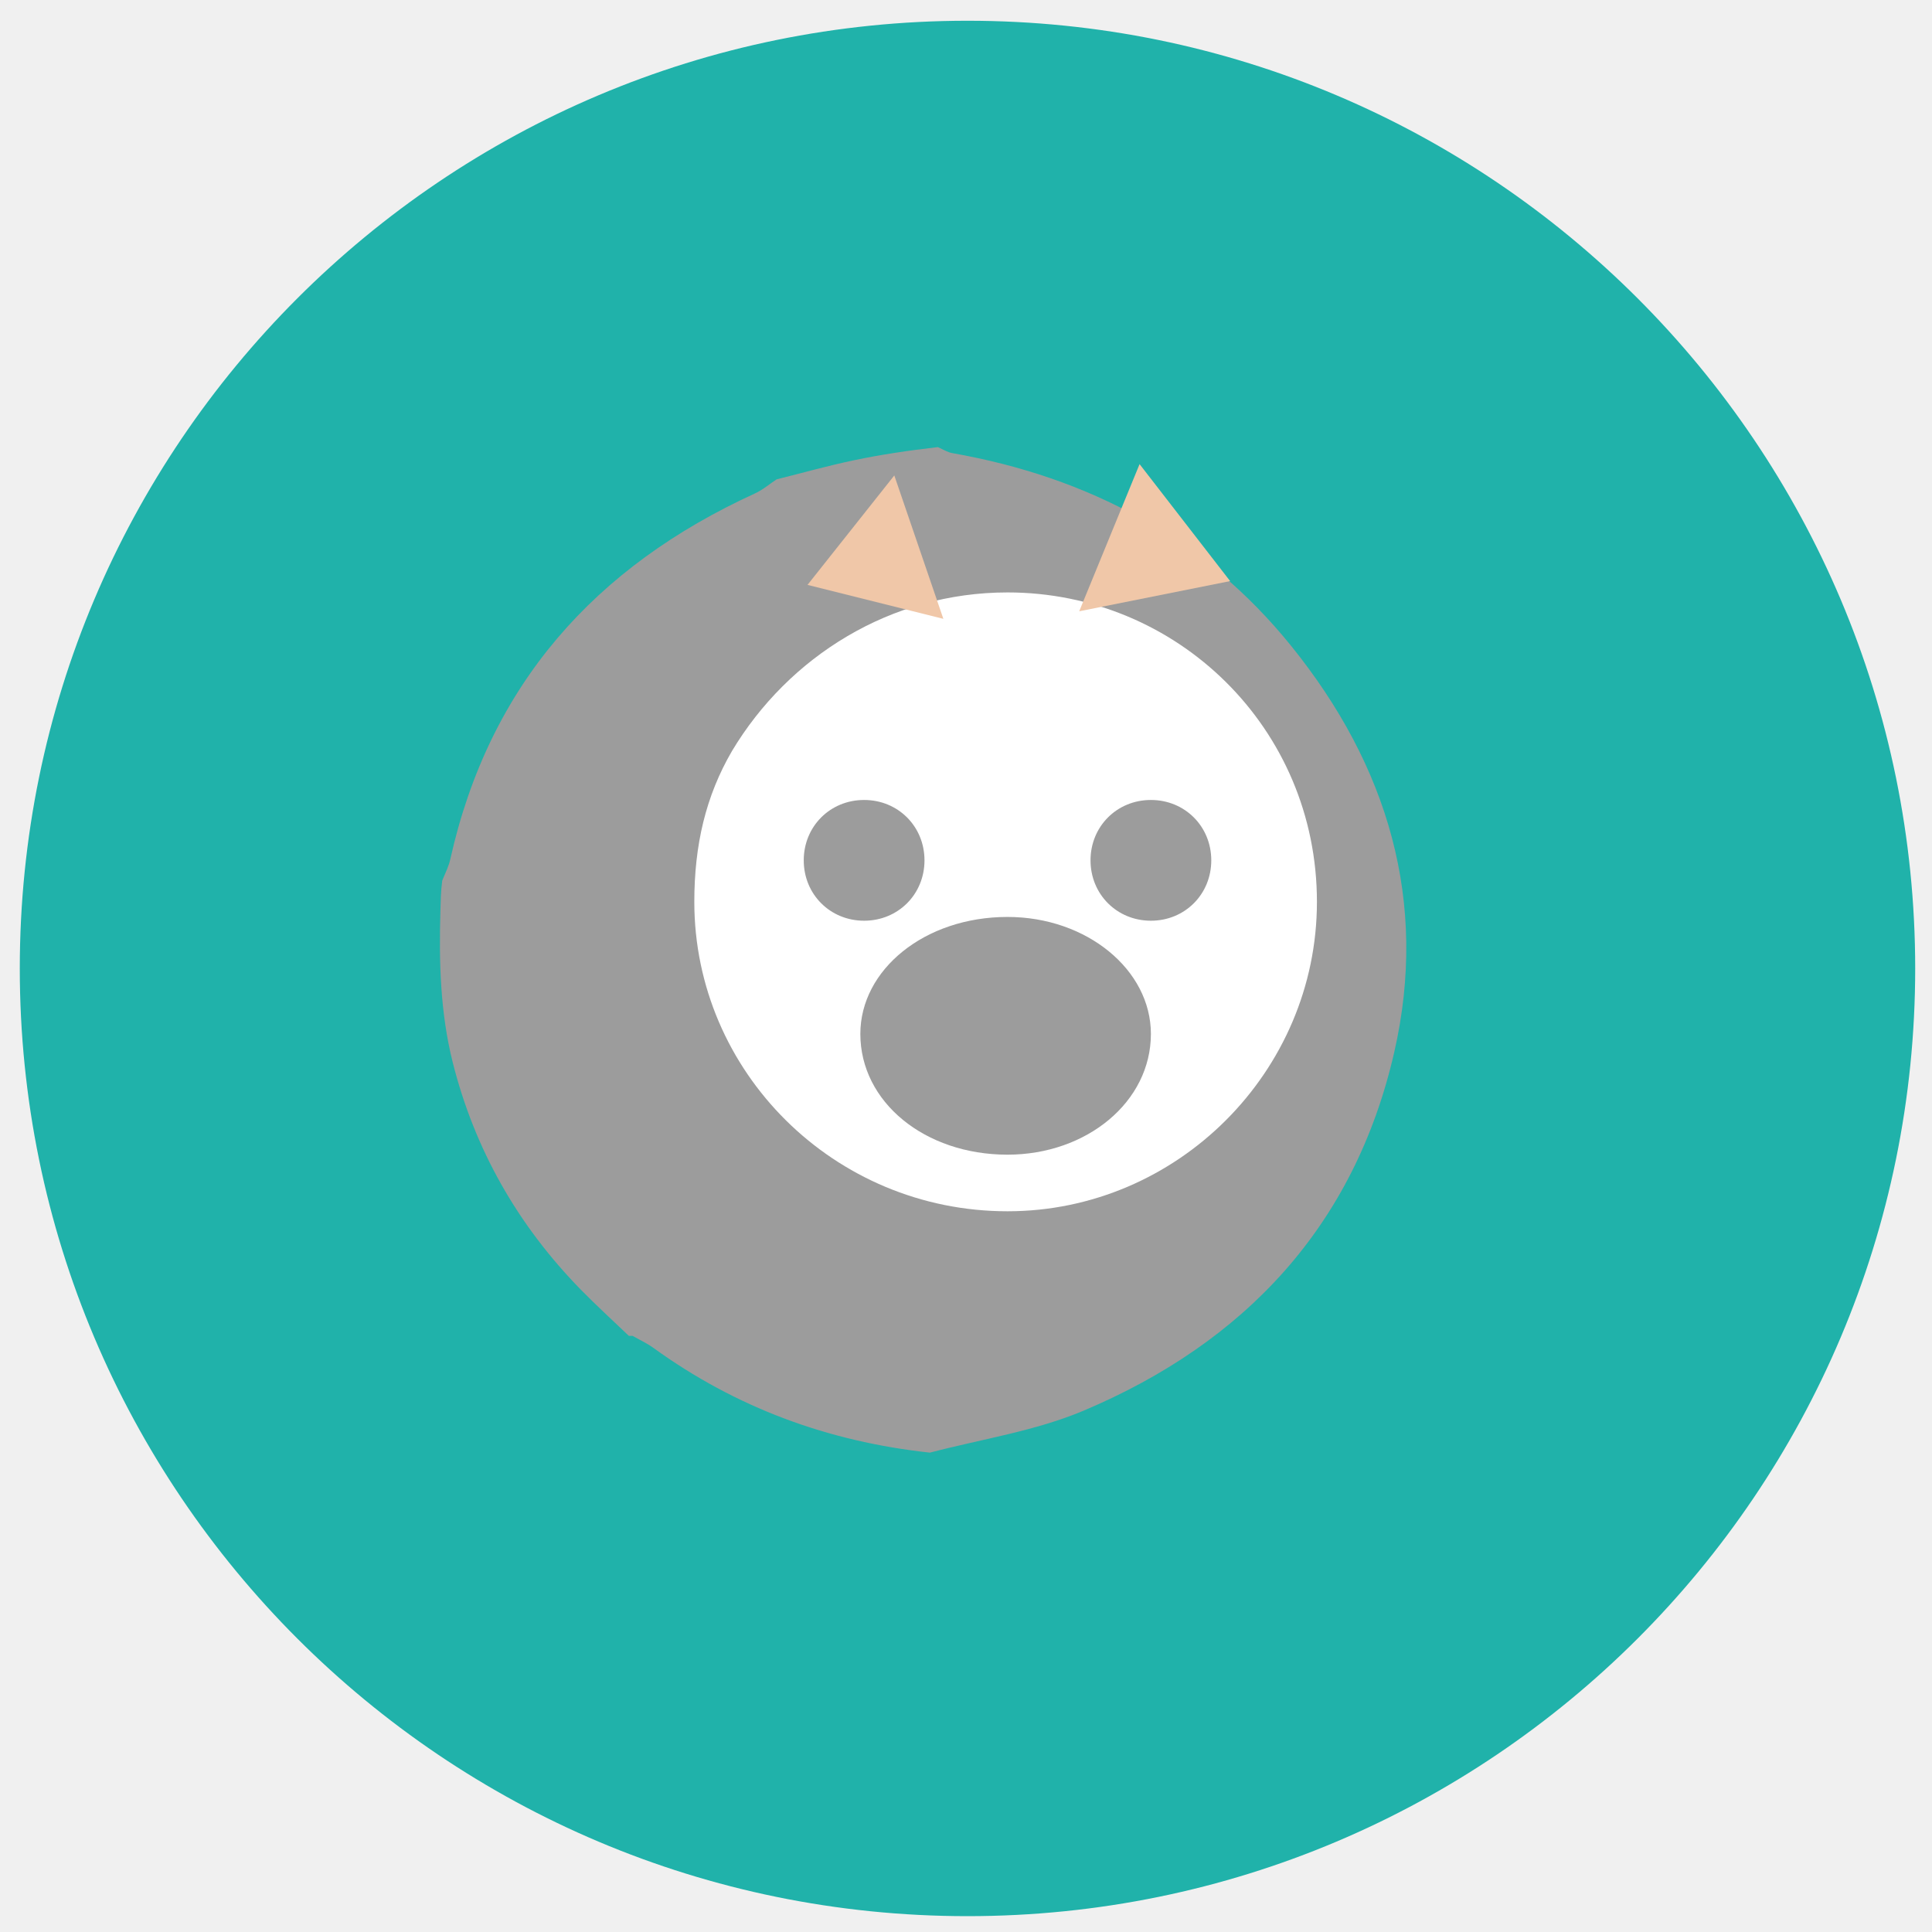
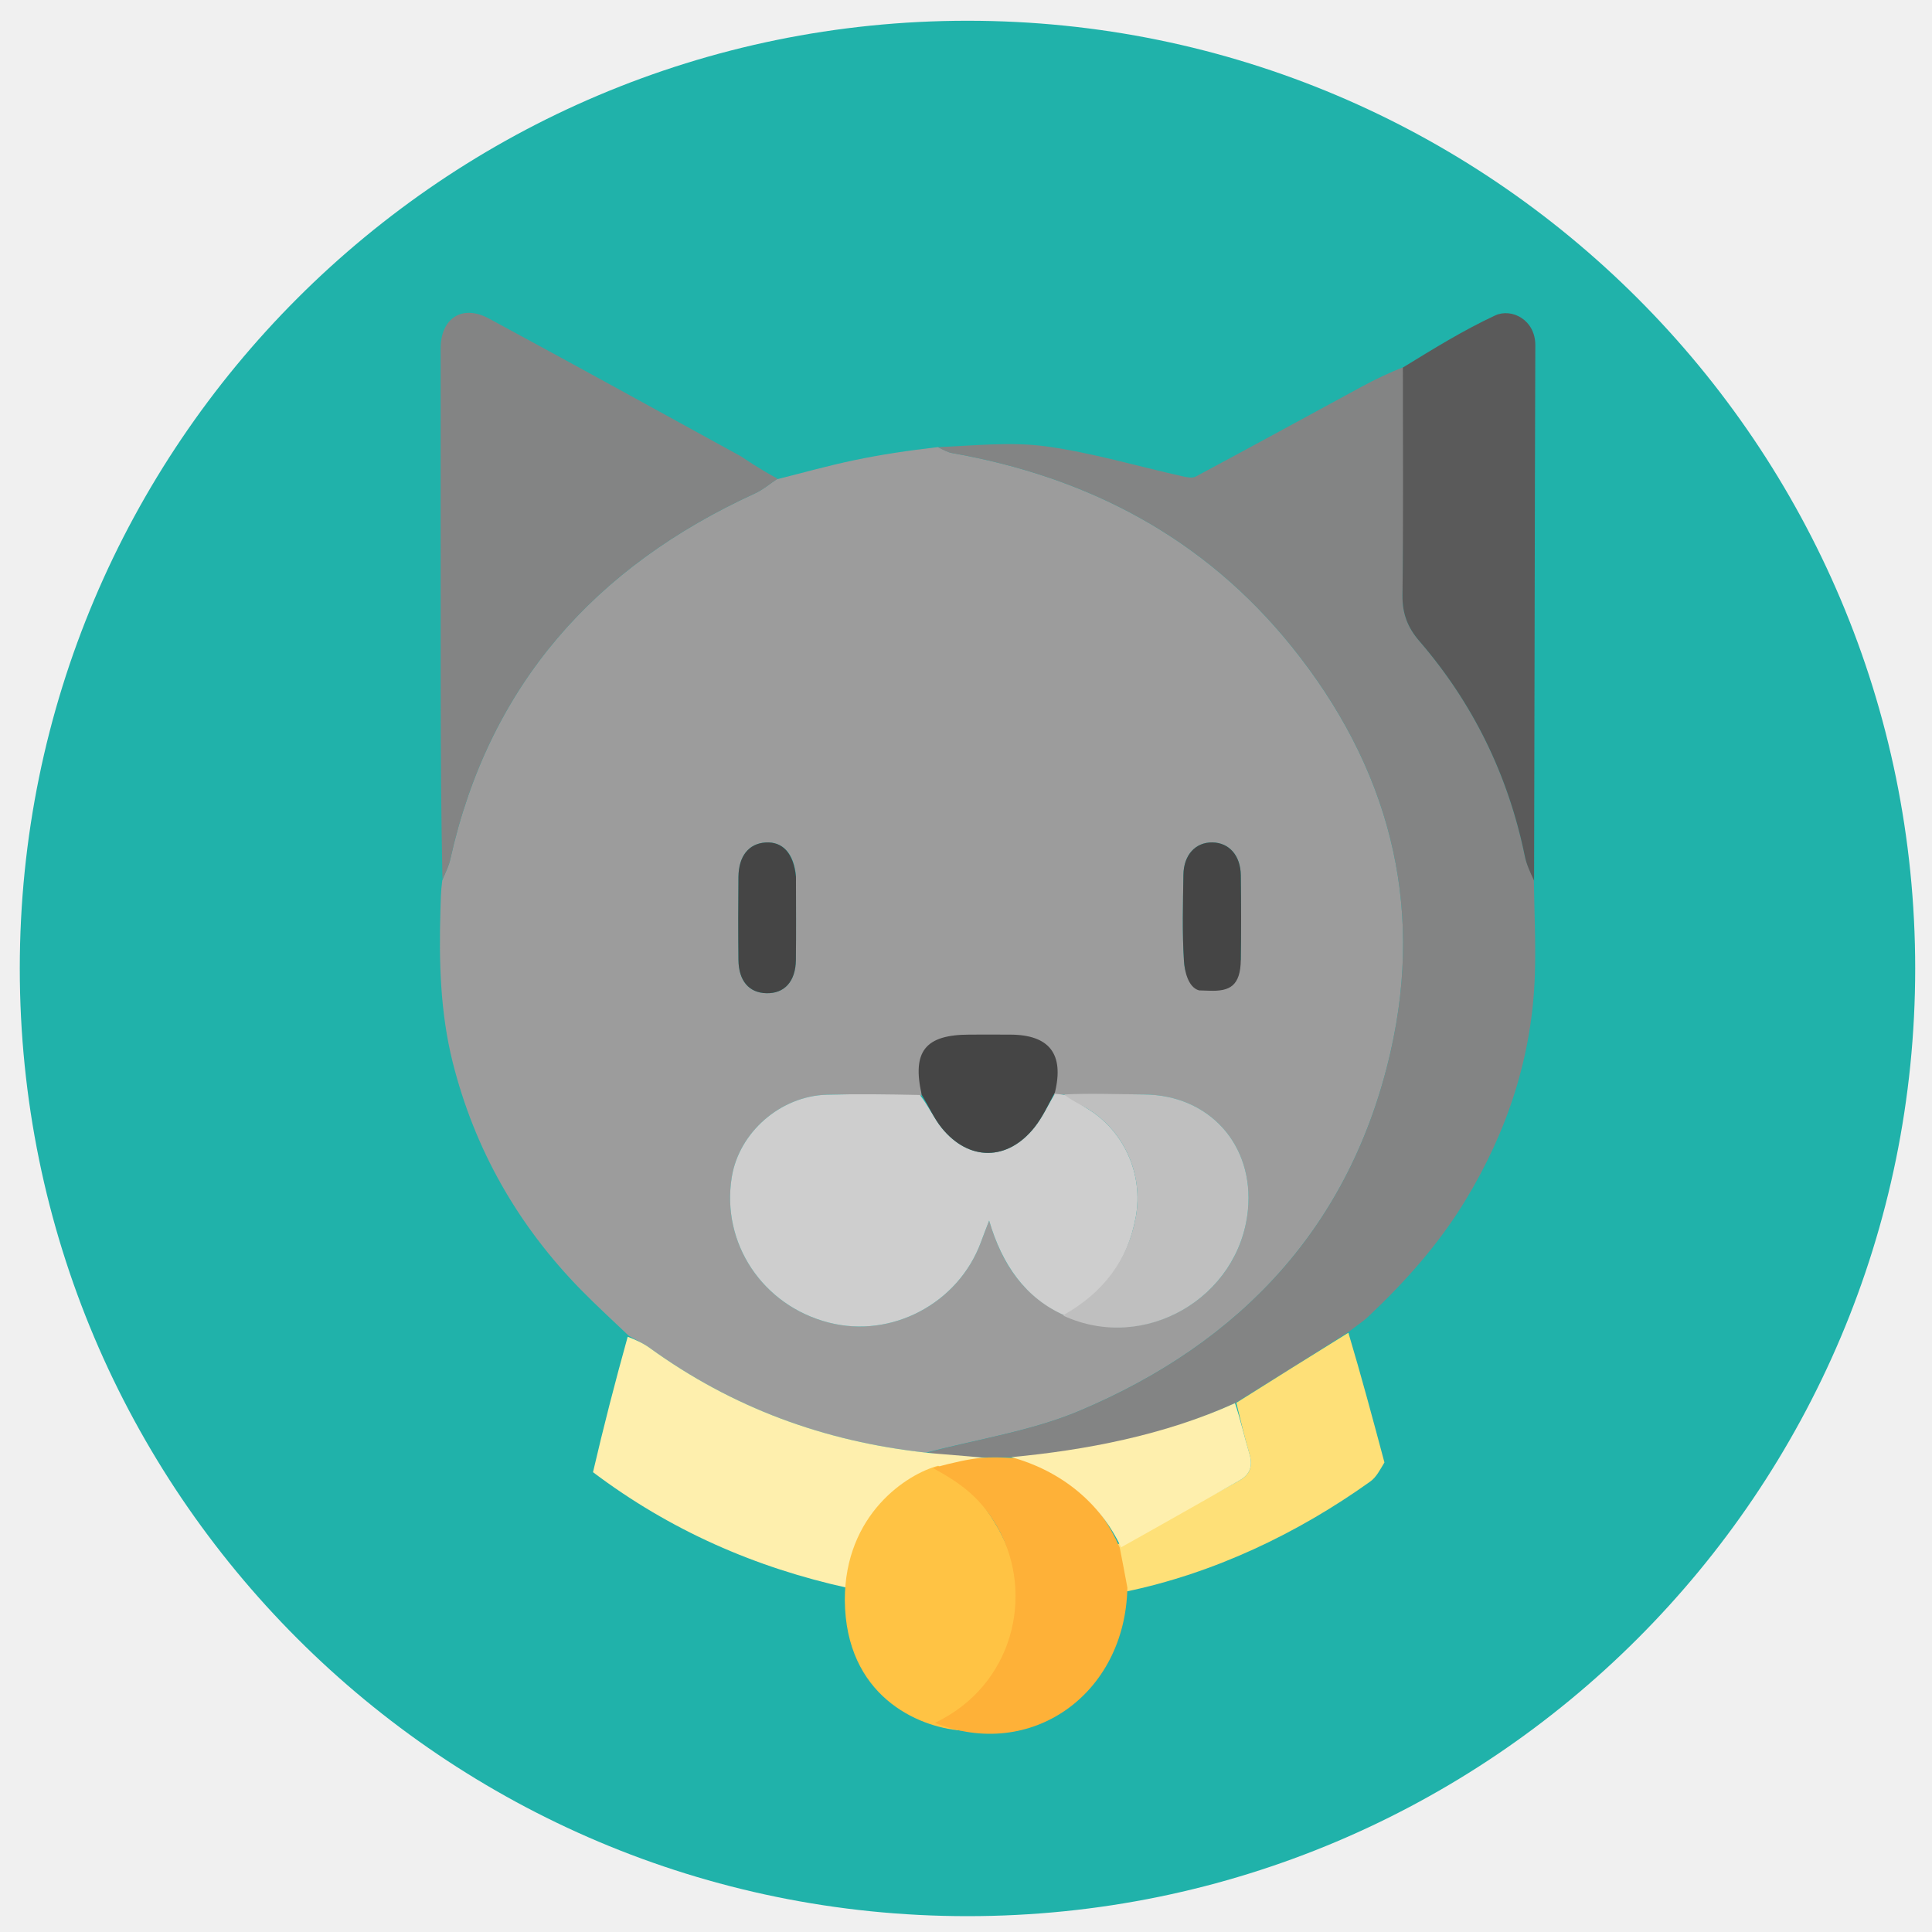
<svg xmlns="http://www.w3.org/2000/svg" width="512" height="512" version="1.1" enable-background="new 0 0 900 900" xml:space="preserve" id="svg130">
  <defs id="defs134" />
  <g id="g128">
    <circle style="fill:#20B2AA;fill-opacity:1;stroke:none;stroke-width:5.613;stroke-miterlimit:4;stroke-dasharray:none;stroke-opacity:1" id="path406" cx="256.395" cy="256.65" r="251.152" />
    <g id="g1827" transform="translate(0,12)">
-       <path fill="#9c9c9c" d="m 166.655,342.021 c -4.258,-4.083 -8.63,-8.054 -12.753,-12.269 -16.663,-17.038 -28.114,-37.116 -33.924,-60.209 -3.306,-13.139 -3.661,-26.653 -3.263,-40.164 0.073,-2.477 0.083,-4.955 0.48,-8.021 0.961,-2.272 1.752,-3.913 2.138,-5.646 10.287,-46.177 38.319,-77.538 80.748,-96.951 2.05,-0.938 3.827,-2.474 5.731,-3.731 6.794,-1.697 13.545,-3.594 20.393,-5.036 7.189,-1.515 14.47,-2.595 22.339,-3.507 1.673,0.775 2.683,1.39 3.768,1.581 36.1,6.355 66.802,22.493 89.962,51.23 25.483,31.619 36.363,67.659 27.199,107.618 -10.544,45.98 -39.598,76.893 -82.335,94.937 -12.719,5.37 -26.816,7.474 -40.7,11.111 -27.103,-2.935 -51.466,-11.972 -73.27,-27.753 -1.711,-1.239 -3.67,-2.135 -5.514,-3.19z" />
-       <path fill="#ffffff" d="M267 145c-31 0-58 17-73 42-7 12-10 25-10 40 0 45 37 82 83 82 45 0 82-37 82-82 0-46-37-82-82-82zm-38 55c9 0 16 7 16 16s-7 16-16 16-16-7-16-16 7-16 16-16zm76 0c9 0 16 7 16 16s-7 16-16 16-16-7-16-16 7-16 16-16zm-38 31c21 0 38 14 38 31 0 18-17 32-38 32-22 0-39-14-39-32 0-17 17-31 39-31z" />
-       <path fill="#f0c7a8" d="m214 143 23-29 13 38zM286 150l16-39 24 31z" />
+       <path fill="#9c9c9c" d="m 166.655,342.021 c -4.258,-4.083 -8.63,-8.054 -12.753,-12.269 -16.663,-17.038 -28.114,-37.116 -33.924,-60.209 -3.306,-13.139 -3.661,-26.653 -3.263,-40.164 0.073,-2.477 0.083,-4.955 0.48,-8.021 0.961,-2.272 1.752,-3.913 2.138,-5.646 10.287,-46.177 38.319,-77.538 80.748,-96.951 2.05,-0.938 3.827,-2.474 5.731,-3.731 6.794,-1.697 13.545,-3.594 20.393,-5.036 7.189,-1.515 14.47,-2.595 22.339,-3.507 1.673,0.775 2.683,1.39 3.768,1.581 36.1,6.355 66.802,22.493 89.962,51.23 25.483,31.619 35.364,67.659 26.201,107.618 -10.544,45.98 -39.598,76.893 -82.335,94.937 -12.719,5.37 -26.816,7.474 -40.7,11.111 -27.103,-2.935 -51.466,-11.972 -73.27,-27.753 -1.711,-1.239 -3.67,-2.135 -5.514,-3.19 m 115.644,-5.384 c 21.22,9.683 46.158,-4.722 48.415,-27.968 1.673,-17.232 -10.203,-30.491 -27.513,-30.625 -6.477,-0.05 -12.955,0.088 -20.281,0.088 -1.13,-0.087 -5.097,0.081 -6.147,-0.781 2.435,-9.793 0.985,-14.305 -9.243,-14.38 -3.643,-0.027 -5.966,0.054 -10.094,0.035 -11.689,0.022 -14.611,3.944 -13.182,15.32 -7.989,0.04 -17.167,-0.444 -25.151,-0.214 -12.276,0.353 -23.238,9.966 -25.169,21.797 -2.862,17.538 8.14,34.069 25.682,38.585 16.682,4.295 34.371,-5.065 40.347,-21.344 0.575,-1.565 1.185,-3.117 2.168,-5.696 3.445,11.813 9.243,20.156 20.168,25.182 m 46.531,-94.267 c 0.108,-7.464 0.096,-14.931 -0.002,-22.395 -0.069,-5.282 -3.105,-8.664 -7.542,-8.726 -4.447,-0.063 -7.588,3.285 -7.669,8.553 -0.117,7.629 -0.348,15.282 0.144,22.881 0.168,2.596 0.796,6.565 7.096,7.279 M 210.937,219.968 c -0.586,-5.844 -3.524,-9.004 -8.086,-8.699 -4.429,0.297 -7.097,3.594 -7.155,9.129 -0.077,7.327 -0.082,14.656 5.8e-4,21.982 0.062,5.552 2.778,8.7 7.363,8.83 4.824,0.137 7.788,-3.092 7.859,-8.834 0.089,-7.16 0.024,-14.322 0.018,-22.409 z" id="svg_2" />
+       <path fill="#838484" d="m 245.859,372.928 c 13.465,-3.601 27.563,-5.705 40.281,-11.075 42.738,-18.044 71.791,-48.957 82.335,-94.937 9.163,-39.959 -0.718,-75.999 -26.201,-107.618 -23.16,-28.737 -53.861,-44.875 -89.962,-51.23 -1.085,-0.191 -2.47,-0.855 -3.718,-1.571 9.26,-0.376 19.245,-1.479 28.526,-0.216 12.213,1.662 24.164,5.24 36.24,7.938 1.137,0.254 2.608,0.565 3.512,0.081 14.682,-7.859 29.294,-15.849 43.93,-23.794 3.397,-1.844 7.658,-3.911 11.438,-5.313 0.367,20.358 -0.324,40.583 -0.569,60.526 -0.06,4.84 1.345,8.545 4.439,12.132 14.295,16.569 23.59,35.628 27.994,57.088 0.445,2.168 1.576,4.195 2.388,6.287 0.11,8.306 0.528,16.621 0.269,24.916 -0.677,21.66 -7.241,41.61 -18.461,60.042 -7.013,11.52 -15.917,21.521 -25.708,30.743 -1.404,1.322 -3.063,2.374 -5.092,3.958 -10.28,6.561 -20.071,12.716 -30.221,18.968 -18.626,8.469 -37.912,12.733 -58.298,14.311 -5.279,0.013 -10.116,0.058 -15.376,0.057 -2.866,-0.462 -5.308,-0.877 -7.75,-1.292 z" id="svg_4" />
+       <path fill="#838484" d="m 206.061,114.866 c -2.085,1.416 -3.928,2.958 -5.979,3.896 -42.429,19.413 -70.461,50.774 -80.748,96.951 -0.386,1.732 -1.177,3.374 -2.08,5.244 -0.36,-16.783 -0.455,-33.753 -0.471,-50.723 -0.029,-29.954 -0.008,-59.908 -0.01,-89.862 -6.4e-4,-8.036 5.711,-11.782 12.777,-7.966 22.359,12.075 44.614,24.345 66.89,36.575 1.319,0.848 3.956,2.782 9.621,5.884 z" id="svg_5" />
+       <path fill="#5a5a5a" d="m 406.549,221.355 c -1.061,-2.204 -2.003,-4.268 -2.443,-6.418 -4.397,-21.461 -13.699,-40.518 -27.994,-57.088 -3.095,-3.587 -4.499,-7.292 -4.439,-12.132 0.245,-19.942 0.102,-39.89 0.104,-60.317 8.123,-4.978 16.05,-9.891 24.445,-13.8 4.353,-2.026 10.679,1.12 10.653,7.904 -0.174,46.929 -0.188,94.454 -0.326,141.849 z" id="svg_6" />
+       <path fill="#feefad" d="m 245.439,372.965 c 2.862,0.379 18.041,1.366 20.62,2.041 -1.406,0.798 -14.95,1.832 -16.828,2.445 -14.399,6.34 -22.475,16.395 -24.461,31.386 -24.605,-5.398 -47.185,-15.279 -67.618,-30.691 2.801,-12.054 5.845,-23.862 9.195,-35.898 2.152,0.827 4.111,1.724 5.822,2.962 21.804,15.782 46.167,24.818 73.27,27.753 z" id="svg_7" />
+       <path fill="#fee078" d="m 327.64,359.755 c 9.791,-6.154 19.583,-12.309 29.694,-18.565 3.369,11.256 6.418,22.615 9.556,34.372 -1.174,1.968 -2.163,3.92 -3.741,5.048 -19.259,13.77 -41.557,24.405 -65.084,29.243 -0.671,-3.678 -2.346,-8.661 -2.655,-12.146 10.691,-5.964 22.714,-11.496 33.058,-17.363 2.904,-1.647 3.595,-3.917 2.629,-7.121 -1.338,-4.433 -2.321,-8.973 -3.456,-13.467 z" id="svg_8" />
+       <path fill="#cecece" d="m 279.531,277.872 c 1.13,0.087 2.26,0.174 3.944,0.592 1.86,1.301 3.091,2.398 4.484,3.22 9.897,5.843 15.124,17.509 13.031,28.847 -2.173,11.771 -8.422,20.53 -18.825,26.084 -10.37,-4.561 -16.589,-13.347 -20.034,-25.16 -0.983,2.579 -1.594,4.131 -2.168,5.696 -5.976,16.279 -23.666,25.639 -40.347,21.344 -17.541,-4.516 -28.544,-21.047 -25.682,-38.585 1.931,-11.831 12.893,-21.444 25.169,-21.797 7.984,-0.23 15.977,-0.115 24.681,0.069 2.385,3.078 3.727,6.2 5.787,8.739 7.197,8.871 17.441,8.806 24.568,-0.148 2.143,-2.692 3.614,-5.919 5.392,-8.901 z" id="svg_9" />
+       <path fill="#bfbfbf" d="m 282.022,336.404 c 10.126,-5.786 16.794,-14.102 18.967,-25.873 2.093,-11.338 -3.134,-23.004 -13.031,-28.847 -1.393,-0.822 -4.504,-2.364 -5.941,-3.638 6.347,-0.357 14.706,-0.052 21.183,-0.002 17.31,0.134 29.186,13.393 27.513,30.625 -2.257,23.245 -27.38,37.93 -48.877,28.014 z" id="svg_10" />
+       <path fill="#454545" d="m 279.571,277.485 c -1.819,3.369 -3.29,6.596 -5.432,9.288 -7.127,8.955 -17.371,9.019 -24.568,0.148 -2.06,-2.539 -3.402,-5.661 -5.304,-8.772 -2.627,-11.566 0.961,-15.944 12.65,-15.966 3.643,-0.007 7.287,-0.023 10.93,0.004 10.228,0.075 14.199,5.117 11.724,15.298 z" id="svg_11" />
+       <path fill="#454545" d="m 317.755,250.462 c -2.936,-0.826 -3.825,-5.183 -3.994,-7.779 -0.492,-7.599 -0.261,-15.252 -0.144,-22.881 0.081,-5.267 3.222,-8.615 7.669,-8.553 4.437,0.063 7.473,3.444 7.542,8.726 0.098,7.464 0.11,14.931 0.002,22.395 -0.101,6.992 -3.012,8.355 -8.241,8.184 z" id="svg_12" />
+       <path fill="#454545" d="m 210.941,220.431 c 0.002,7.624 0.067,14.786 -0.022,21.946 -0.071,5.741 -3.035,8.97 -7.859,8.834 -4.585,-0.13 -7.3,-3.278 -7.363,-8.83 -0.082,-7.327 -0.077,-14.656 -5.8e-4,-21.982 0.058,-5.535 2.726,-8.833 7.155,-9.129 4.563,-0.306 7.5,2.855 8.09,9.162 z" id="svg_13" />
+       <path fill="#ffc344" d="m 223.883,412.102 c -0.038,-22.922 16.616,-33.521 24.744,-35.659 7.607,3.802 12.62,10.864 15.978,16.761 9.6,17.497 11.048,43.755 -10,53.396 -11.462,-0.923 -30.493,-9.227 -30.721,-34.497 z" id="svg_14" />
+       <path fill="#feb138" d="m 247.758,444.579 c 20.764,-9.884 26.446,-33.878 16.846,-51.375 -4.376,-7.871 -9.273,-11.749 -17.39,-16.173 12.157,-3.263 14.241,-2.928 22.079,-2.639 13.564,3.645 22.213,11.763 27.454,23.754 0.662,3.398 1.324,6.797 2.021,10.601 -0.569,28.366 -25.627,45.975 -51.009,35.833 z" id="svg_15" />
+       <path fill="#feefad" d="m 297.1,398.058 c -5.595,-11.904 -15.982,-20.286 -29.103,-23.898 19.635,-1.838 40.659,-5.839 59.286,-14.307 1.493,4.396 2.477,8.936 3.814,13.369 0.967,3.204 0.275,5.474 -2.629,7.121 -10.343,5.867 -20.677,11.751 -31.368,17.715 z" id="svg_16" />
    </g>
  </g>
</svg>
